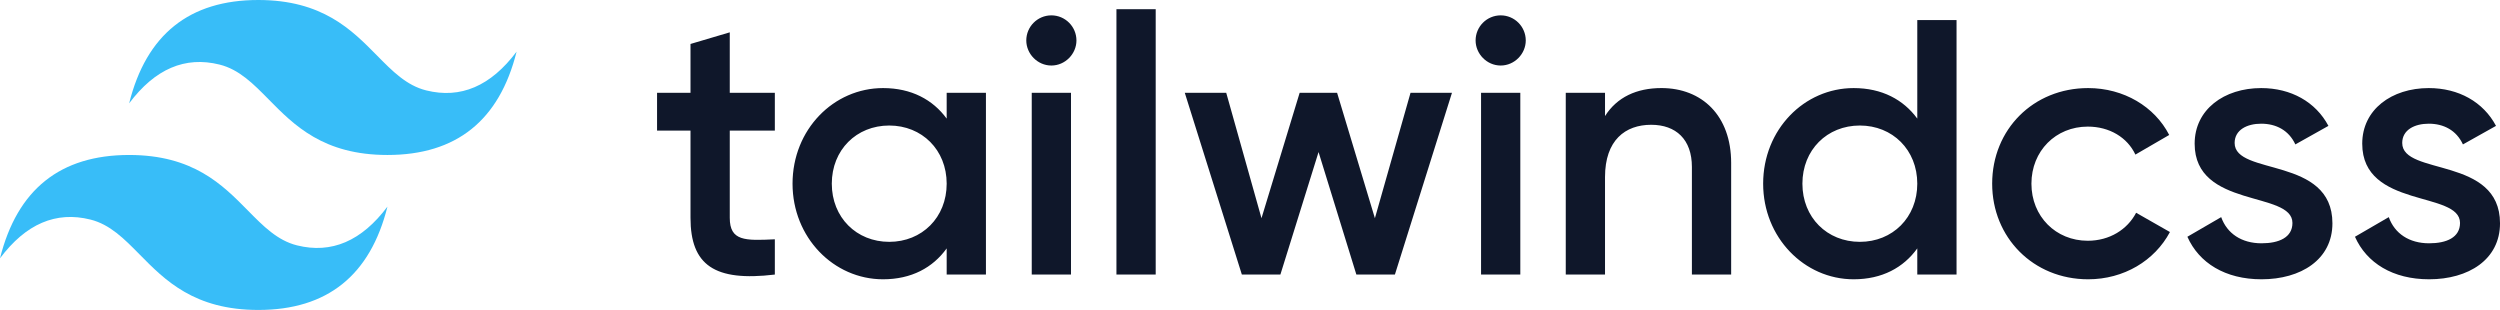
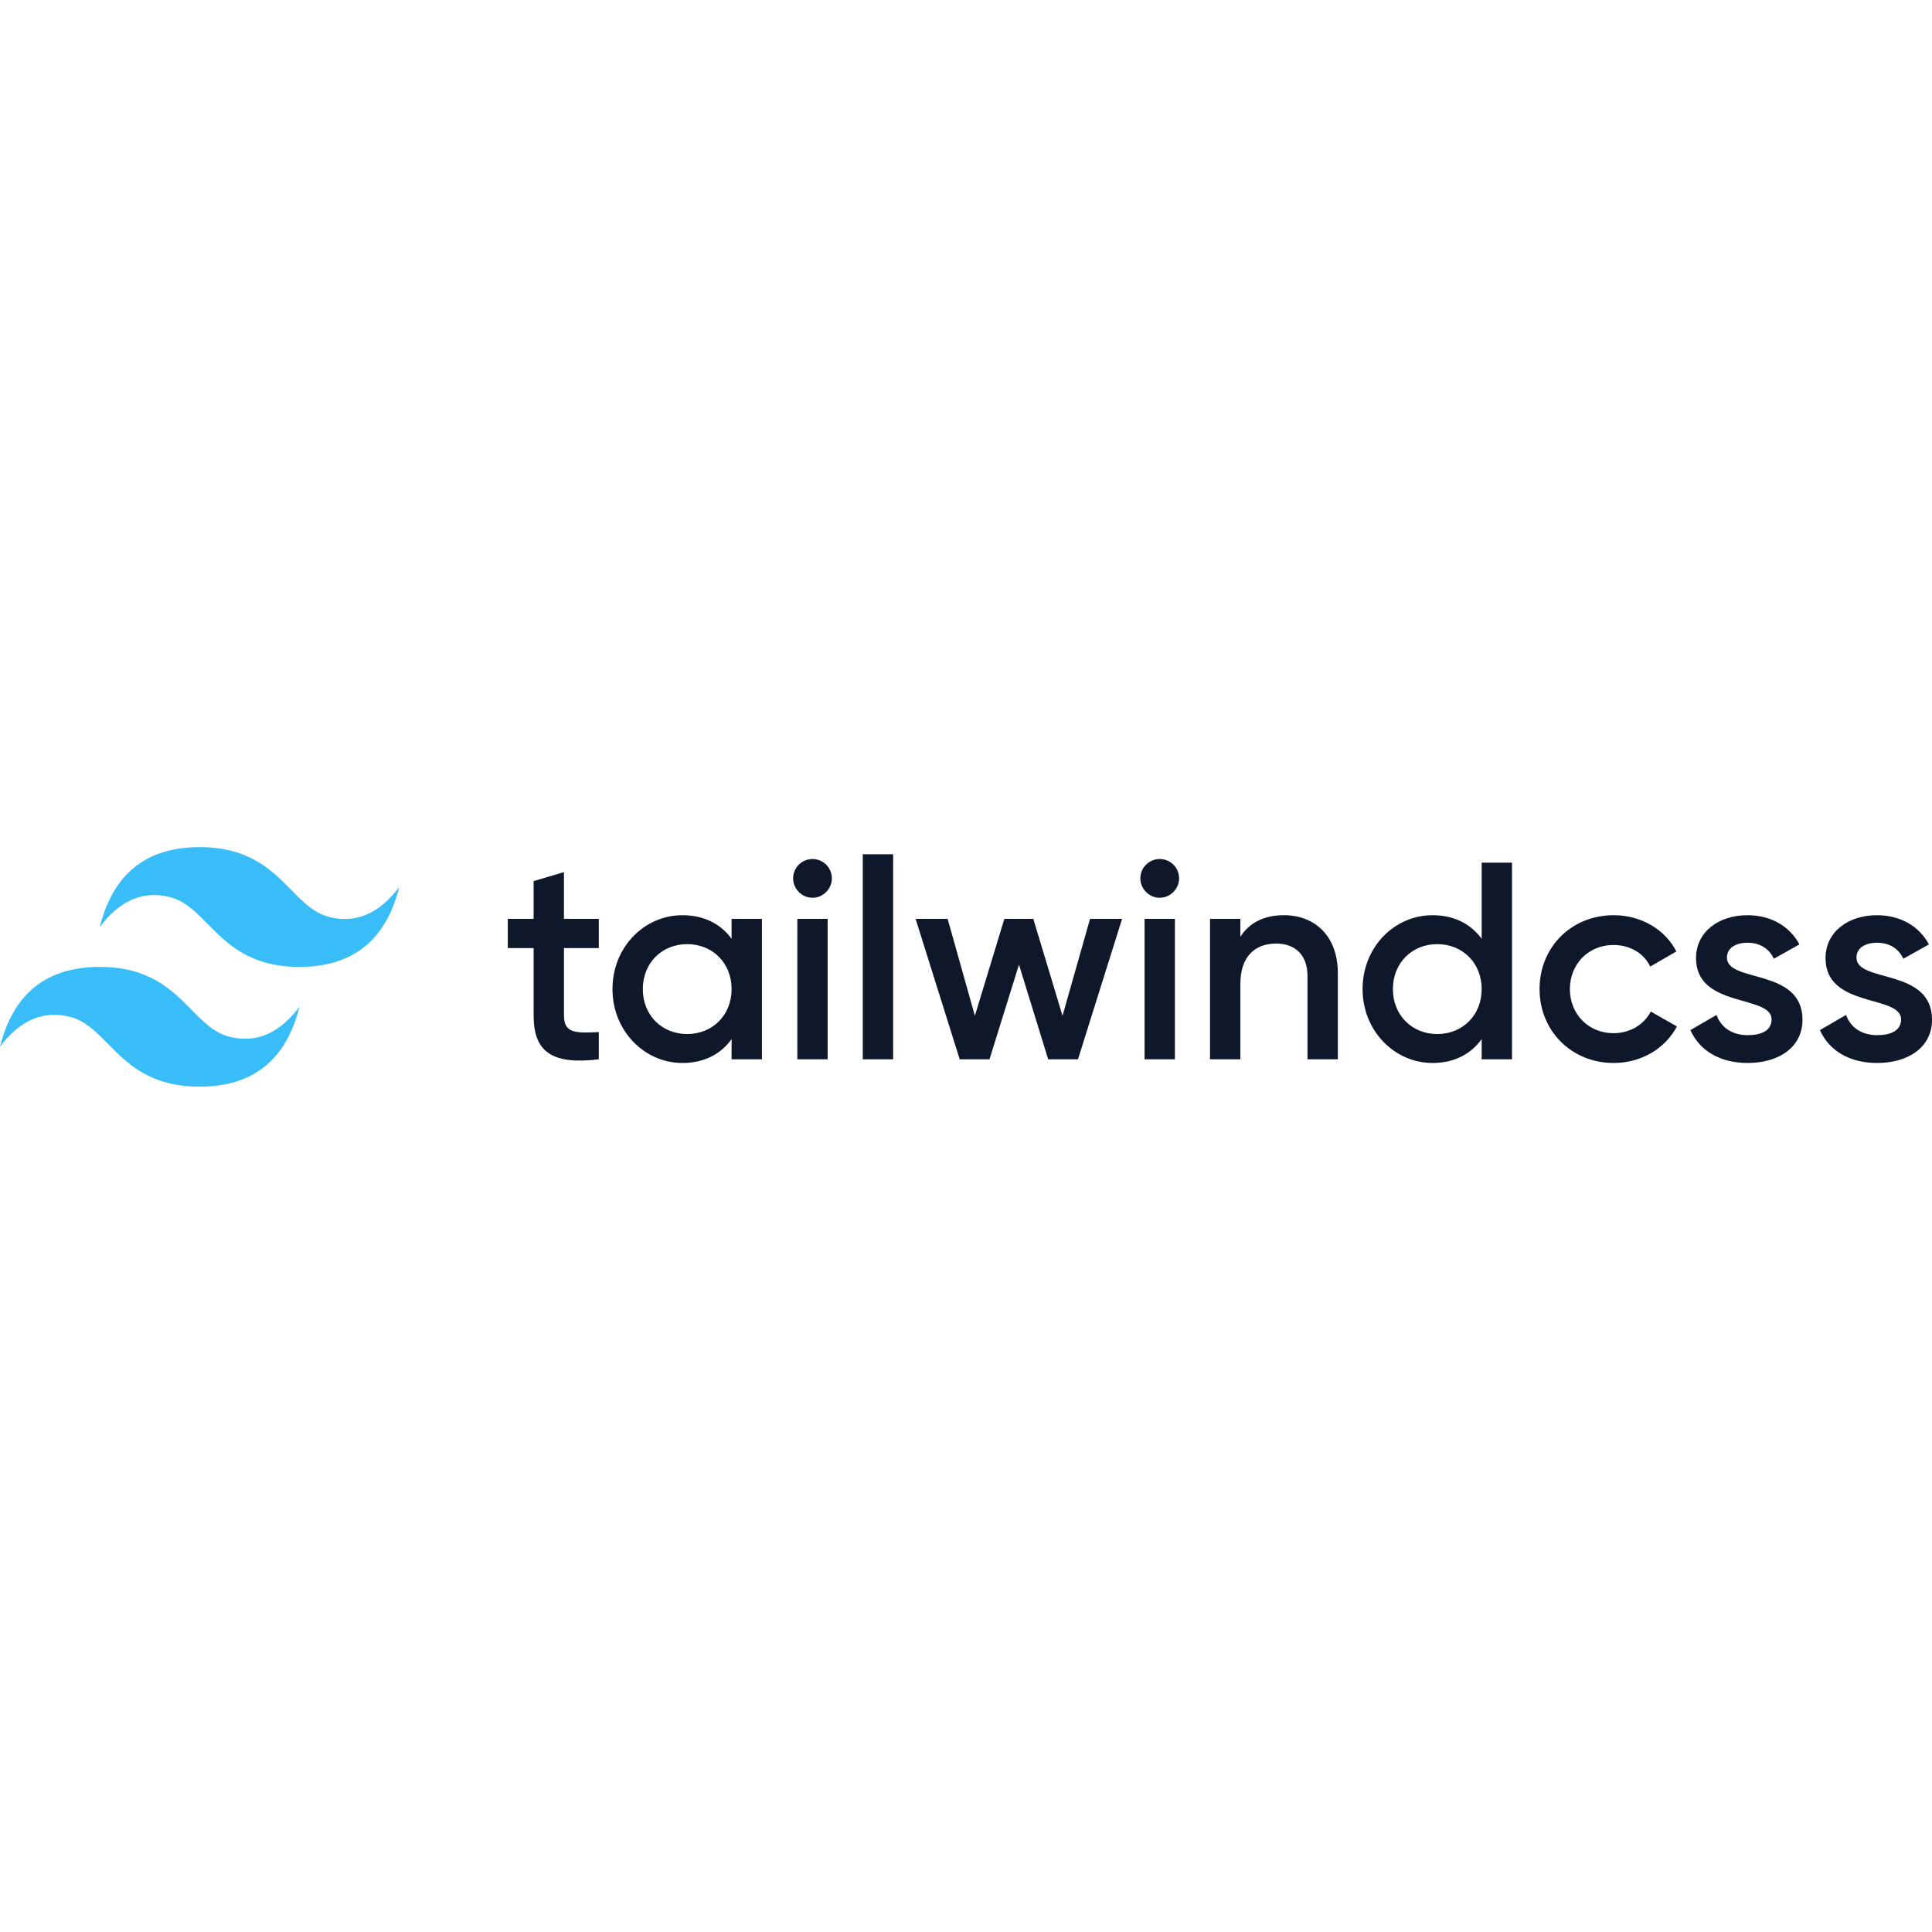
- <svg xmlns="http://www.w3.org/2000/svg" width="512" height="63.478">
-   <path d="M52.898 0C38.792 0 29.976 7.053 26.45 21.16c5.29-7.054 11.462-9.699 18.515-7.935 4.024 1.005 6.9 3.926 10.084 7.157 5.186 5.264 11.189 11.357 24.3 11.357 14.106 0 22.922-7.053 26.449-21.16-5.29 7.054-11.462 9.699-18.515 7.935-4.024-1.005-6.9-3.926-10.084-7.157C72.012 6.093 66.01 0 52.898 0zM26.45 31.739c-14.106 0-22.922 7.053-26.449 21.16 5.29-7.054 11.461-9.699 18.514-7.935 4.025 1.007 6.9 3.926 10.084 7.157 5.186 5.264 11.19 11.357 24.3 11.357 14.107 0 22.923-7.053 26.45-21.16-5.29 7.054-11.462 9.699-18.515 7.935-4.024-1.005-6.9-3.926-10.084-7.156-5.186-5.265-11.189-11.358-24.3-11.358z" fill="#38bdf8" />
-   <path d="M158.687 26.747h-9.231v17.868c0 4.765 3.126 4.69 9.231 4.392v7.222c-12.358 1.489-17.272-1.936-17.272-11.614V26.747h-6.85v-7.743h6.85v-10l8.04-2.382v12.382h9.232zm35.192-7.743h8.04V56.23h-8.04v-5.36c-2.83 3.945-7.222 6.328-13.03 6.328-10.124 0-18.537-8.562-18.537-19.58 0-11.093 8.413-19.58 18.538-19.58 5.807 0 10.2 2.382 13.029 6.253zM182.115 49.53c6.7 0 11.764-4.989 11.764-11.912s-5.063-11.912-11.764-11.912-11.763 4.988-11.763 11.912 5.063 11.912 11.763 11.912zm33.205-36.11c-2.83 0-5.137-2.383-5.137-5.138a5.147 5.147 0 0 1 5.137-5.137 5.147 5.147 0 0 1 5.137 5.137c0 2.755-2.308 5.138-5.137 5.138zm-4.02 42.808V19.004h8.04V56.23zm17.346 0V1.881h8.041v54.348zm60.23-37.225h8.487L285.675 56.23h-7.892l-7.743-25.09-7.817 25.09h-7.891l-11.689-37.225h8.487l7.222 25.685 7.817-25.685h7.668l7.743 25.685zm18.464-5.583c-2.83 0-5.137-2.383-5.137-5.138a5.147 5.147 0 0 1 5.137-5.137 5.147 5.147 0 0 1 5.137 5.137c0 2.755-2.308 5.138-5.137 5.138zm-4.02 42.808V19.004h8.04V56.23zm36.926-38.193c8.339 0 14.295 5.659 14.295 15.337v22.856h-8.04V34.192c0-5.658-3.277-8.636-8.34-8.636-5.285 0-9.454 3.127-9.454 10.72V56.23h-8.04V19.004h8.04v4.765c2.457-3.871 6.477-5.733 11.54-5.733zM392.66 4.114h8.04V56.23h-8.04v-5.36c-2.83 3.945-7.222 6.328-13.029 6.328-10.125 0-18.538-8.562-18.538-19.58 0-11.093 8.413-19.58 18.538-19.58 5.807 0 10.2 2.382 13.029 6.253zM380.896 49.53c6.7 0 11.763-4.989 11.763-11.912s-5.063-11.912-11.763-11.912-11.763 4.988-11.763 11.912 5.062 11.912 11.763 11.912zm46.754 7.668c-11.242 0-19.654-8.562-19.654-19.58 0-11.093 8.412-19.58 19.654-19.58 7.296 0 13.625 3.796 16.603 9.603l-6.924 4.02c-1.638-3.498-5.286-5.732-9.753-5.732-6.552 0-11.54 4.988-11.54 11.689s4.988 11.688 11.54 11.688c4.467 0 8.115-2.308 9.902-5.732l6.923 3.945c-3.126 5.882-9.455 9.679-16.75 9.679zm30.003-27.919c0 6.775 20.027 2.68 20.027 16.454 0 7.445-6.477 11.465-14.517 11.465-7.445 0-12.806-3.35-15.188-8.71l6.924-4.021c1.191 3.35 4.169 5.36 8.264 5.36 3.573 0 6.328-1.19 6.328-4.169 0-6.626-20.027-2.903-20.027-16.23 0-6.998 6.03-11.39 13.624-11.39 6.105 0 11.168 2.828 13.773 7.742l-6.774 3.797c-1.34-2.903-3.946-4.244-6.999-4.244-2.903 0-5.435 1.266-5.435 3.946zm34.322 0c0 6.775 20.027 2.68 20.027 16.454 0 7.445-6.477 11.465-14.518 11.465-7.445 0-12.805-3.35-15.188-8.71l6.924-4.021c1.191 3.35 4.17 5.36 8.264 5.36 3.574 0 6.328-1.19 6.328-4.169 0-6.626-20.027-2.903-20.027-16.23 0-6.998 6.03-11.39 13.625-11.39 6.104 0 11.167 2.828 13.773 7.742l-6.775 3.797c-1.34-2.903-3.946-4.244-6.998-4.244-2.904 0-5.435 1.266-5.435 3.946z" fill="#0f172a" />
+ <svg xmlns="http://www.w3.org/2000/svg" width="512px" height="512px" viewBox="0 0 512 63" version="1.1">
+   <g id="surface1">
+     <path style=" stroke:none;fill-rule:nonzero;fill:rgb(21.961%,74.118%,97.255%);fill-opacity:1;" d="M 52.898 0 C 38.793 0 29.977 7.055 26.449 21.16 C 31.738 14.105 37.91 11.461 44.965 13.227 C 48.988 14.23 51.863 17.152 55.051 20.383 C 60.234 25.645 66.238 31.738 79.348 31.738 C 93.453 31.738 102.27 24.688 105.797 10.578 C 100.508 17.633 94.336 20.277 87.281 18.516 C 83.258 17.508 80.383 14.59 77.199 11.355 C 72.012 6.094 66.012 0 52.898 0 Z M 26.449 31.738 C 12.344 31.738 3.527 38.793 0 52.898 C 5.289 45.844 11.461 43.199 18.516 44.965 C 22.539 45.973 25.414 48.891 28.598 52.121 C 33.785 57.387 39.789 63.477 52.898 63.477 C 67.008 63.477 75.82 56.426 79.348 42.316 C 74.059 49.371 67.887 52.016 60.836 50.254 C 56.809 49.246 53.934 46.328 50.75 43.098 C 45.562 37.832 39.562 31.738 26.449 31.738 Z M 26.449 31.738 " />
+     <path style=" stroke:none;fill-rule:nonzero;fill:rgb(5.882%,9.02%,16.471%);fill-opacity:1;" d="M 158.688 26.746 L 149.457 26.746 L 149.457 44.613 C 149.457 49.379 152.582 49.305 158.688 49.008 L 158.688 56.23 C 146.328 57.719 141.414 54.293 141.414 44.613 L 141.414 26.746 L 134.566 26.746 L 134.566 19.004 L 141.414 19.004 L 141.414 9.004 L 149.453 6.621 L 149.453 19.004 L 158.688 19.004 Z M 193.879 19.004 L 201.918 19.004 L 201.918 56.23 L 193.879 56.23 L 193.879 50.871 C 191.051 54.816 186.656 57.199 180.848 57.199 C 170.727 57.199 162.312 48.637 162.312 37.617 C 162.312 26.523 170.727 18.039 180.852 18.039 C 186.656 18.039 191.051 20.422 193.879 24.289 Z M 182.113 49.531 C 188.816 49.531 193.879 44.539 193.879 37.617 C 193.879 30.695 188.816 25.707 182.113 25.707 C 175.414 25.707 170.352 30.695 170.352 37.617 C 170.352 44.543 175.414 49.531 182.113 49.531 Z M 215.32 13.422 C 212.488 13.422 210.184 11.035 210.184 8.281 C 210.188 5.445 212.484 3.152 215.32 3.145 C 218.156 3.152 220.453 5.445 220.457 8.281 C 220.457 11.035 218.148 13.422 215.32 13.422 Z M 211.301 56.227 L 211.301 19.004 L 219.34 19.004 L 219.34 56.23 Z M 228.645 56.227 L 228.645 1.883 L 236.688 1.883 L 236.688 56.23 Z M 288.875 19.004 L 297.363 19.004 L 285.676 56.23 L 277.781 56.23 L 270.039 31.141 L 262.223 56.23 L 254.332 56.23 L 242.645 19.004 L 251.129 19.004 L 258.352 44.691 L 266.168 19.004 L 273.836 19.004 L 281.578 44.691 Z M 307.34 13.422 C 304.512 13.422 302.203 11.035 302.203 8.281 C 302.207 5.445 304.504 3.152 307.34 3.145 C 310.176 3.152 312.473 5.445 312.477 8.281 C 312.477 11.035 310.168 13.422 307.34 13.422 Z M 303.32 56.227 L 303.32 19.004 L 311.359 19.004 L 311.359 56.23 Z M 340.246 18.035 C 348.586 18.035 354.539 23.695 354.539 33.371 L 354.539 56.227 L 346.5 56.227 L 346.5 34.191 C 346.5 28.535 343.223 25.555 338.16 25.555 C 332.875 25.555 328.707 28.684 328.707 36.277 L 328.707 56.23 L 320.668 56.23 L 320.668 19.004 L 328.707 19.004 L 328.707 23.77 C 331.164 19.898 335.184 18.035 340.246 18.035 Z M 392.66 4.113 L 400.699 4.113 L 400.699 56.23 L 392.66 56.23 L 392.66 50.871 C 389.828 54.816 385.438 57.199 379.633 57.199 C 369.508 57.199 361.094 48.637 361.094 37.617 C 361.094 26.523 369.508 18.039 379.633 18.039 C 385.438 18.039 389.832 20.422 392.66 24.289 Z M 380.895 49.531 C 387.598 49.531 392.66 44.539 392.66 37.617 C 392.66 30.695 387.598 25.707 380.895 25.707 C 374.195 25.707 369.133 30.695 369.133 37.617 C 369.133 44.543 374.195 49.531 380.895 49.531 Z M 427.648 57.199 C 416.406 57.199 407.996 48.637 407.996 37.617 C 407.996 26.523 416.406 18.039 427.648 18.039 C 434.945 18.039 441.273 21.836 444.254 27.641 L 437.328 31.66 C 435.691 28.164 432.043 25.93 427.574 25.93 C 421.023 25.93 416.035 30.918 416.035 37.617 C 416.035 44.32 421.023 49.305 427.574 49.305 C 432.043 49.305 435.691 46.996 437.477 43.574 L 444.402 47.52 C 441.273 53.402 434.945 57.199 427.652 57.199 Z M 457.652 29.277 C 457.652 36.055 477.68 31.961 477.68 45.734 C 477.68 53.18 471.203 57.199 463.164 57.199 C 455.719 57.199 450.355 53.848 447.977 48.488 L 454.898 44.469 C 456.09 47.816 459.066 49.828 463.164 49.828 C 466.734 49.828 469.492 48.637 469.492 45.656 C 469.492 39.031 449.465 42.754 449.465 29.43 C 449.465 22.43 455.492 18.039 463.09 18.039 C 469.191 18.039 474.258 20.867 476.859 25.781 L 470.086 29.578 C 468.746 26.676 466.141 25.332 463.09 25.332 C 460.184 25.332 457.652 26.598 457.652 29.277 Z M 491.977 29.277 C 491.977 36.055 512.004 31.961 512.004 45.734 C 512.004 53.18 505.523 57.199 497.484 57.199 C 490.039 57.199 484.68 53.848 482.297 48.488 L 489.219 44.469 C 490.41 47.816 493.391 49.828 497.484 49.828 C 501.059 49.828 503.812 48.637 503.812 45.656 C 503.812 39.031 483.785 42.754 483.785 29.43 C 483.785 22.43 489.816 18.039 497.41 18.039 C 503.516 18.039 508.578 20.867 511.184 25.781 L 504.406 29.578 C 503.066 26.676 500.461 25.332 497.41 25.332 C 494.508 25.332 491.977 26.598 491.977 29.277 Z M 491.977 29.277 " />
+   </g>
</svg>
